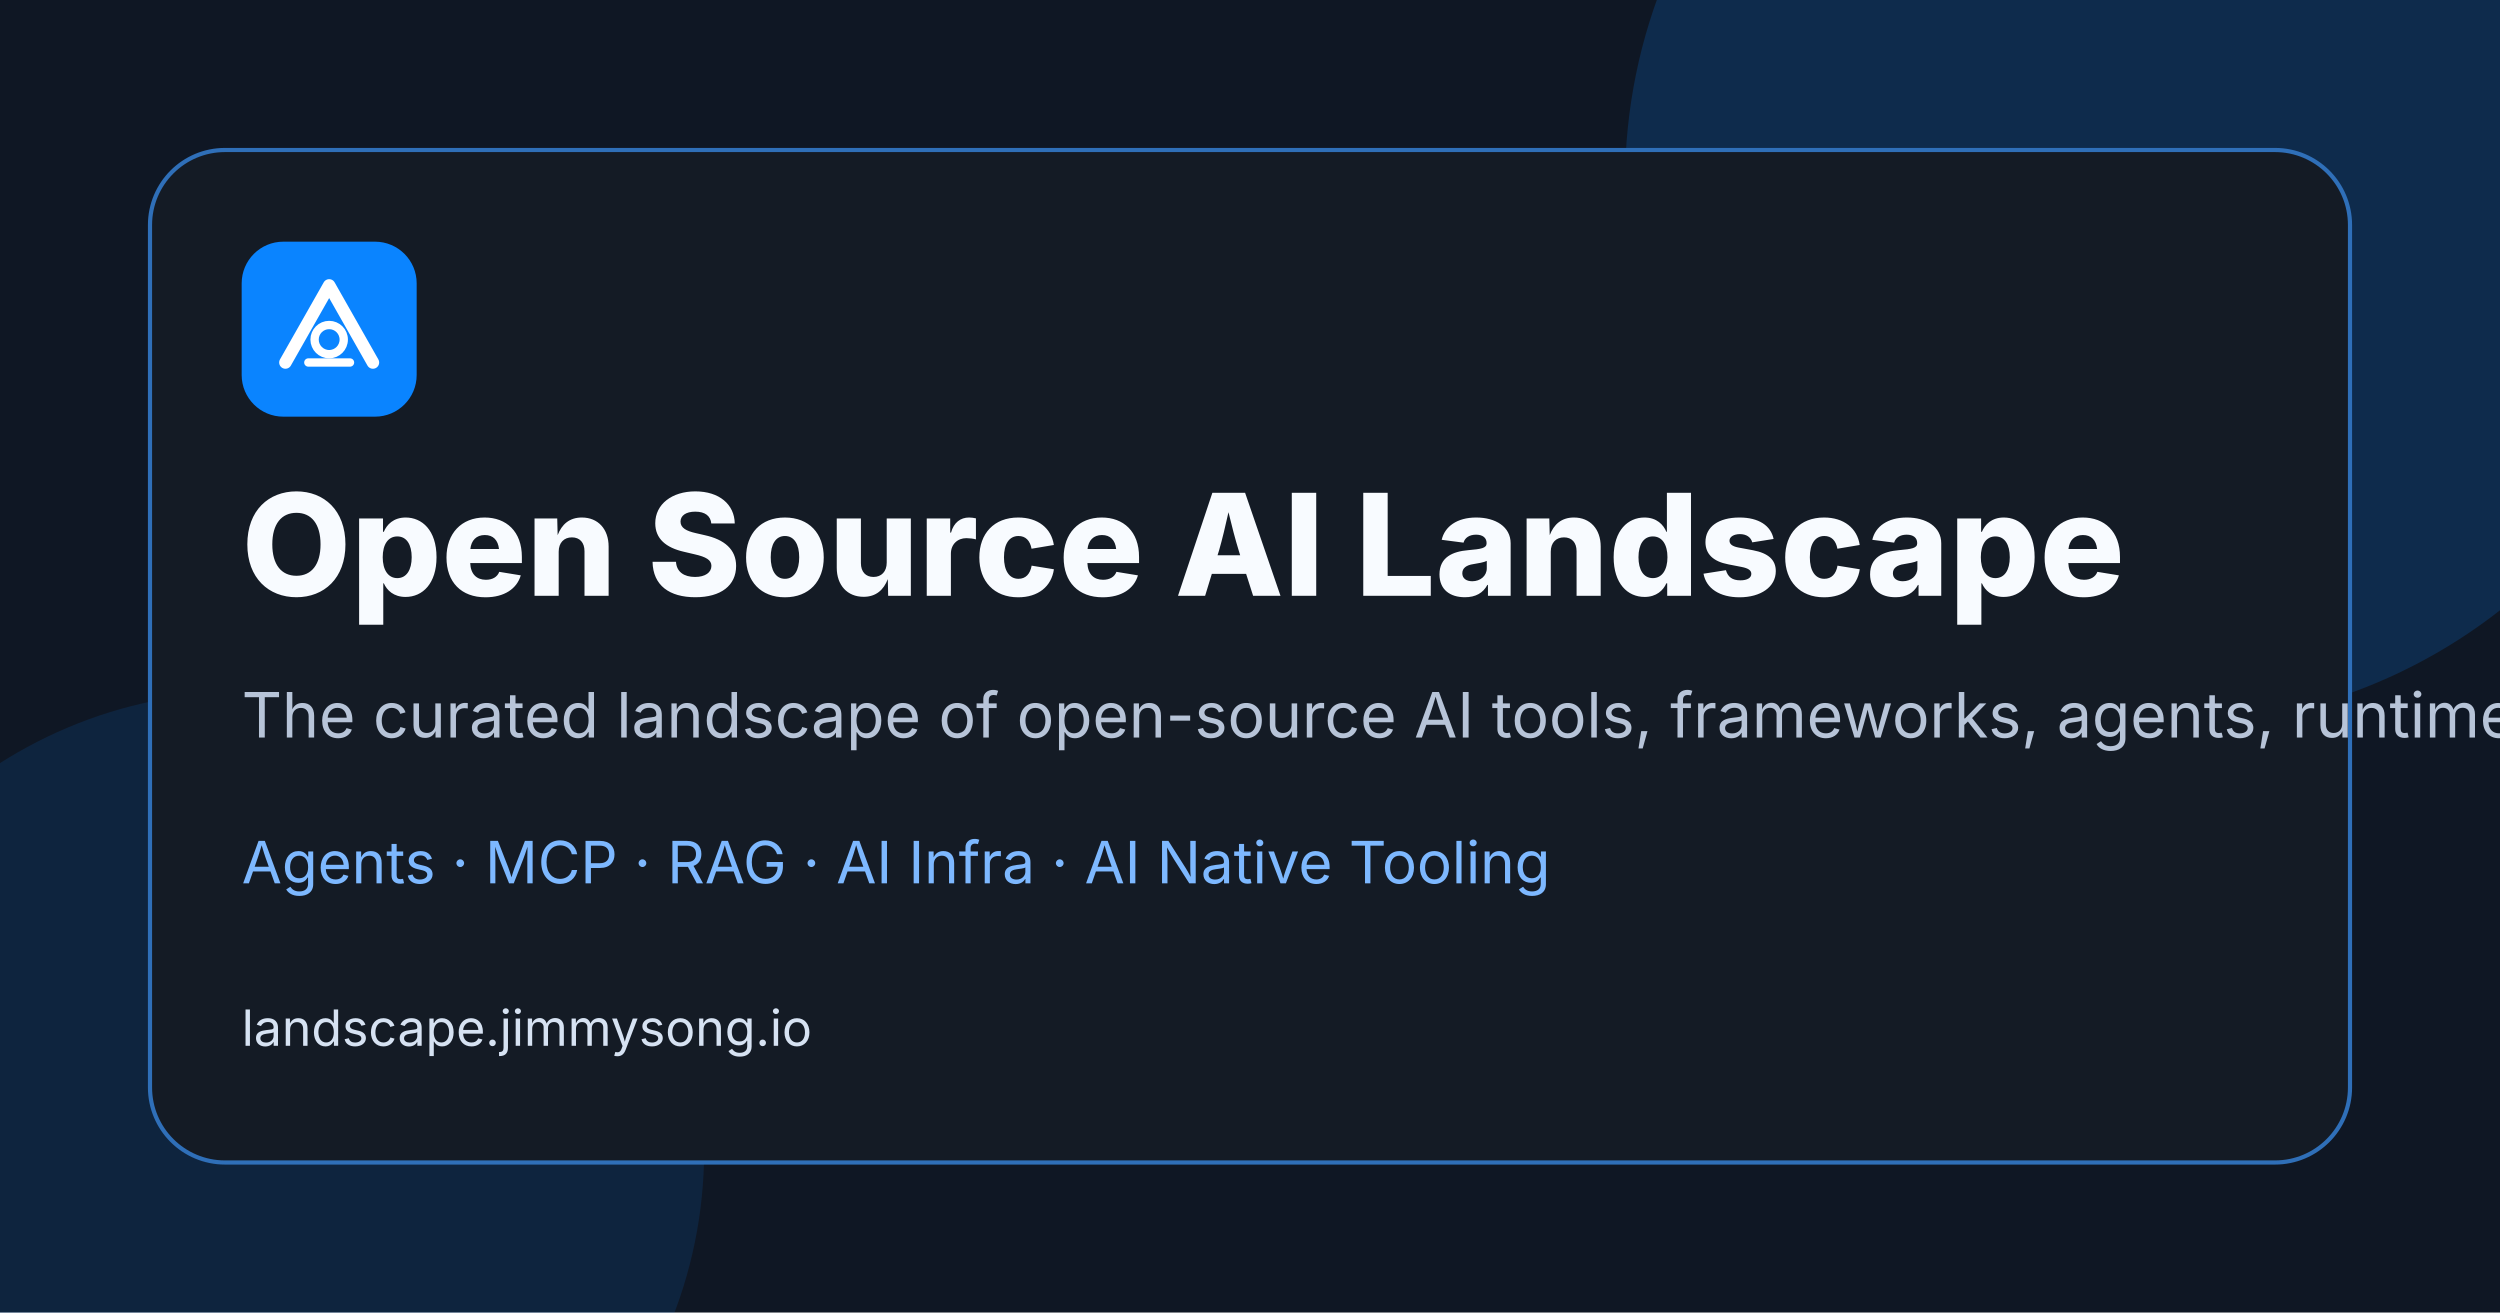
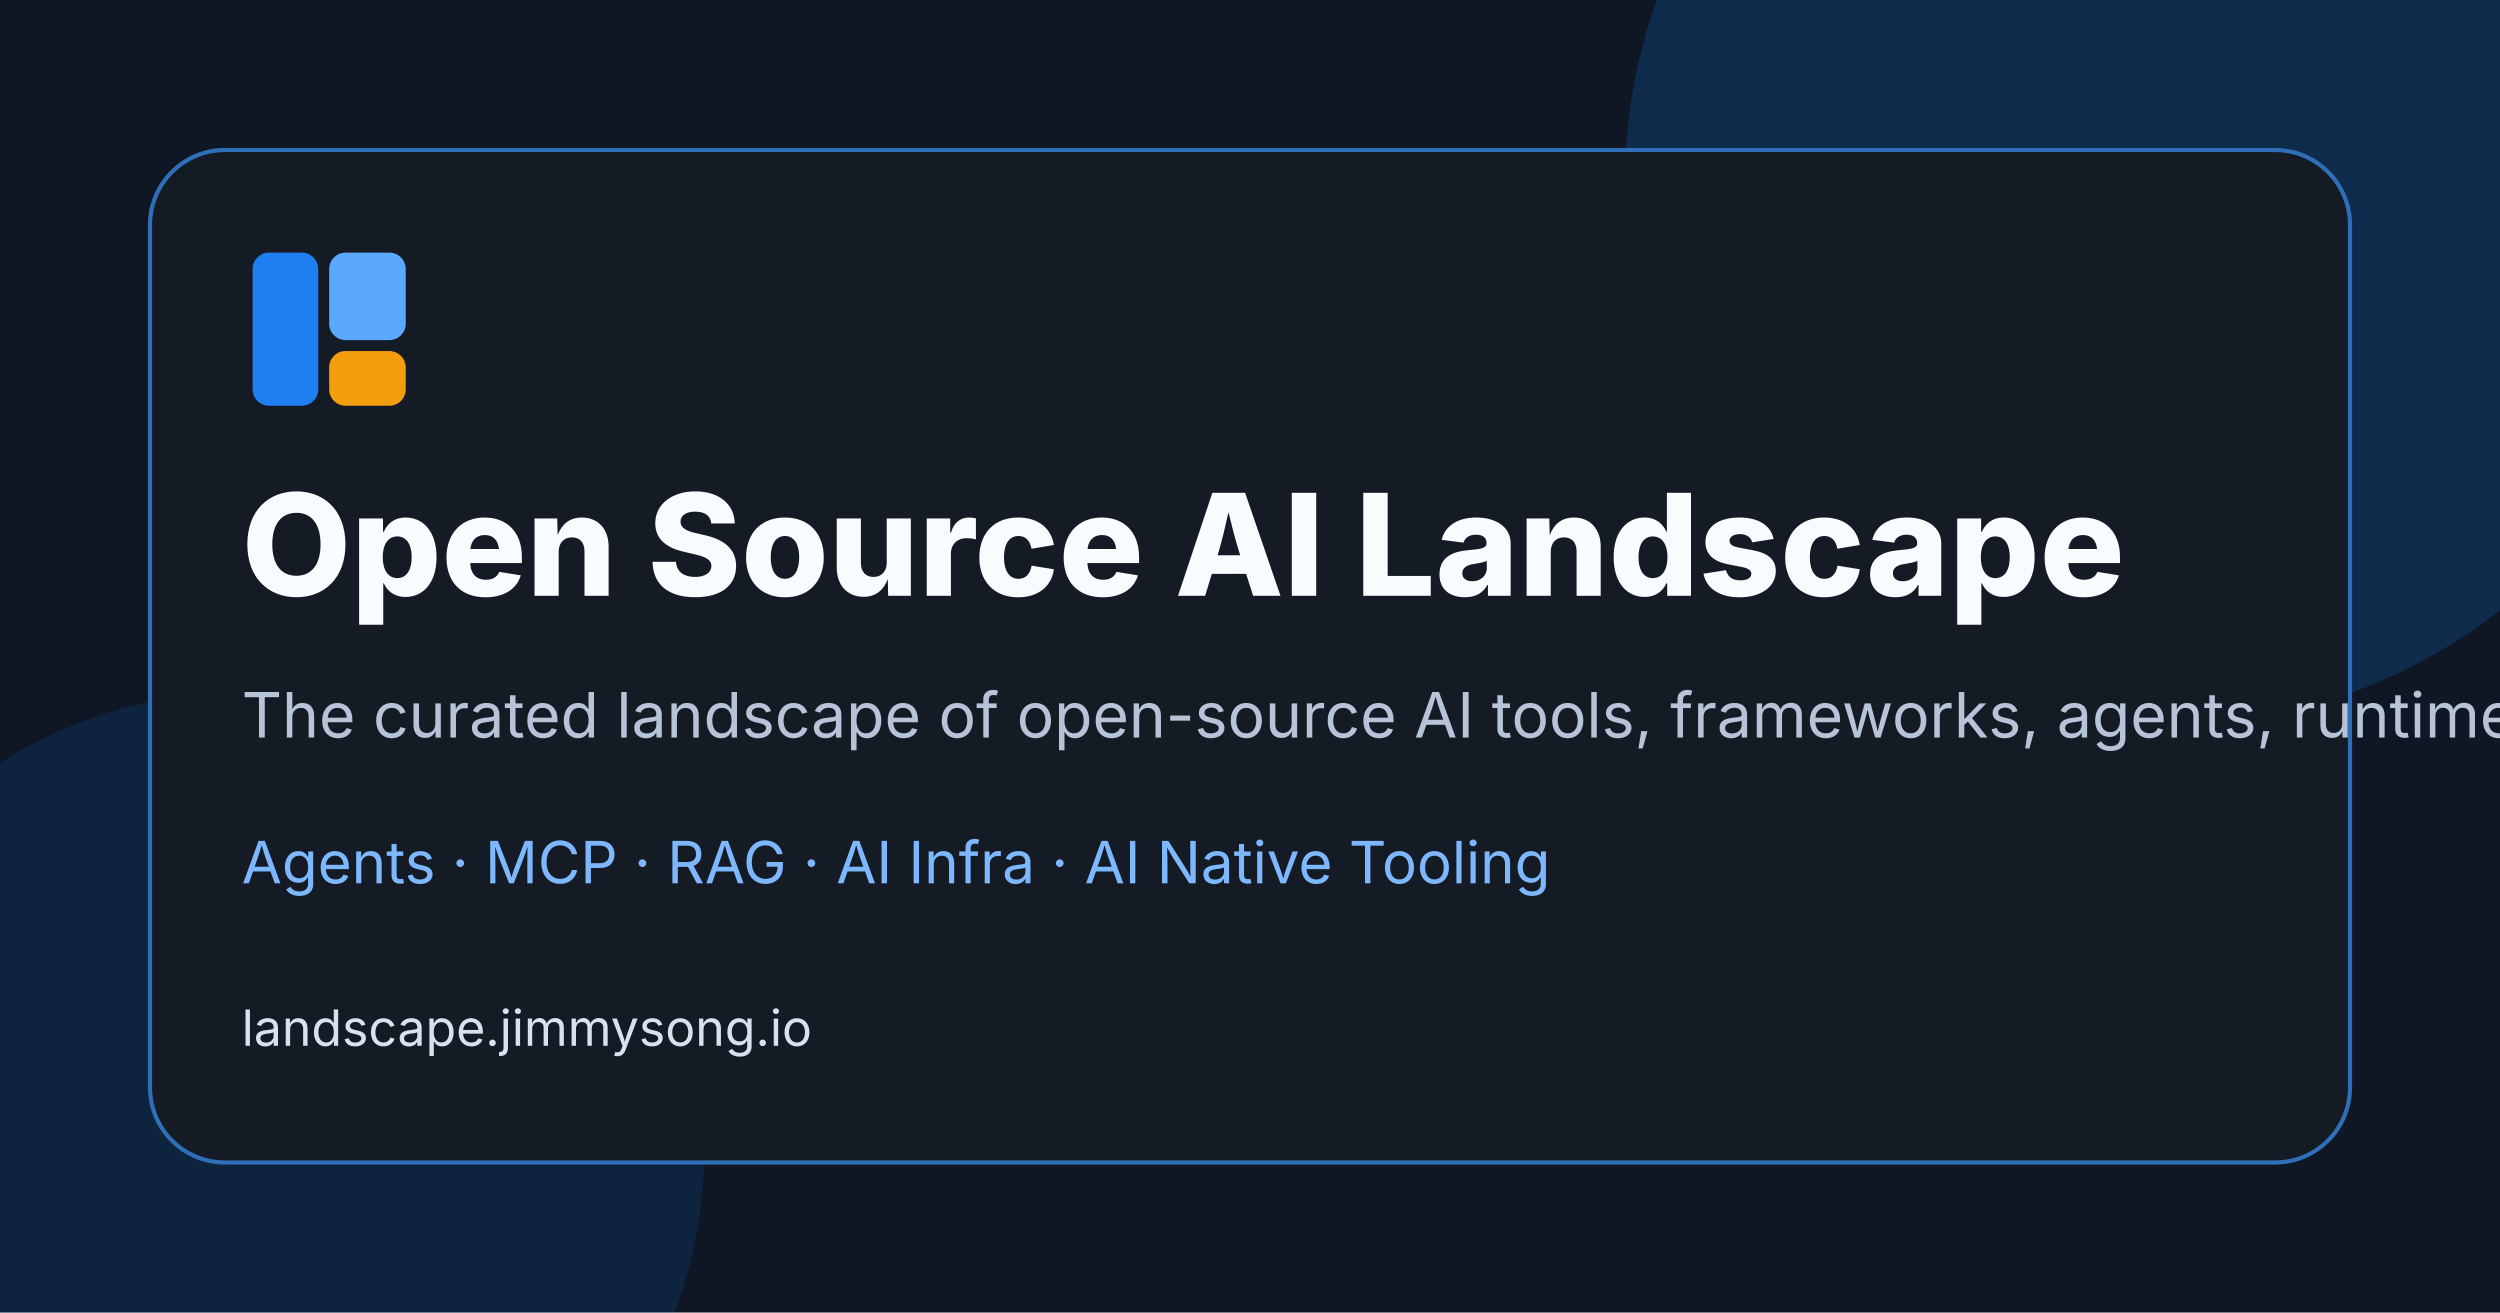
<svg xmlns="http://www.w3.org/2000/svg" viewBox="0 0 1200 630" role="img" aria-label="Open Source AI Landscape">
  <rect width="1200" height="630" fill="#0f1724" />
  <circle cx="1040" cy="88" r="260" fill="#0a84ff" opacity=".18" />
  <circle cx="118" cy="552" r="220" fill="#0a84ff" opacity=".12" />
  <rect x="72" y="72" width="1056" height="486" rx="36" fill="#141b25" stroke="#2f6fb8" stroke-width="2" />
-   <rect x="116" y="116" width="84" height="84" rx="20" fill="#0a84ff" />
-   <path d="M137 174 158 137l21 37" fill="none" stroke="#fff" stroke-width="6" stroke-linecap="round" stroke-linejoin="round" />
-   <circle cx="158" cy="163" r="7" fill="none" stroke="#fff" stroke-width="4" />
-   <path d="M148 174h20" fill="none" stroke="#fff" stroke-width="4" stroke-linecap="round" />
+   <g transform="translate(116 116) scale(1.3125)">
+     <rect x="4" y="4" width="24" height="56" rx="6" fill="#1f7ff0" />
+     <rect x="32" y="4" width="28" height="32" rx="6" fill="#5aa9ff" />
+     <rect x="32" y="40" width="28" height="20" rx="6" fill="#f59e0b" />
+   </g>
  <text x="116" y="286" fill="#f8fbff" font-family="Inter, Arial, sans-serif" font-size="68" font-weight="800">Open Source AI Landscape</text>
  <text x="116" y="354" fill="#b7c4d8" font-family="Inter, Arial, sans-serif" font-size="30">The curated landscape of open-source AI tools, frameworks, agents, runtimes and infrastructure.</text>
  <text x="116" y="424" fill="#7db8ff" font-family="Inter, Arial, sans-serif" font-size="28">Agents · MCP · RAG · AI Infra · AI Native Tooling</text>
  <text x="116" y="502" fill="#d6e2f2" font-family="Inter, Arial, sans-serif" font-size="24">landscape.jimmysong.io</text>
</svg>
